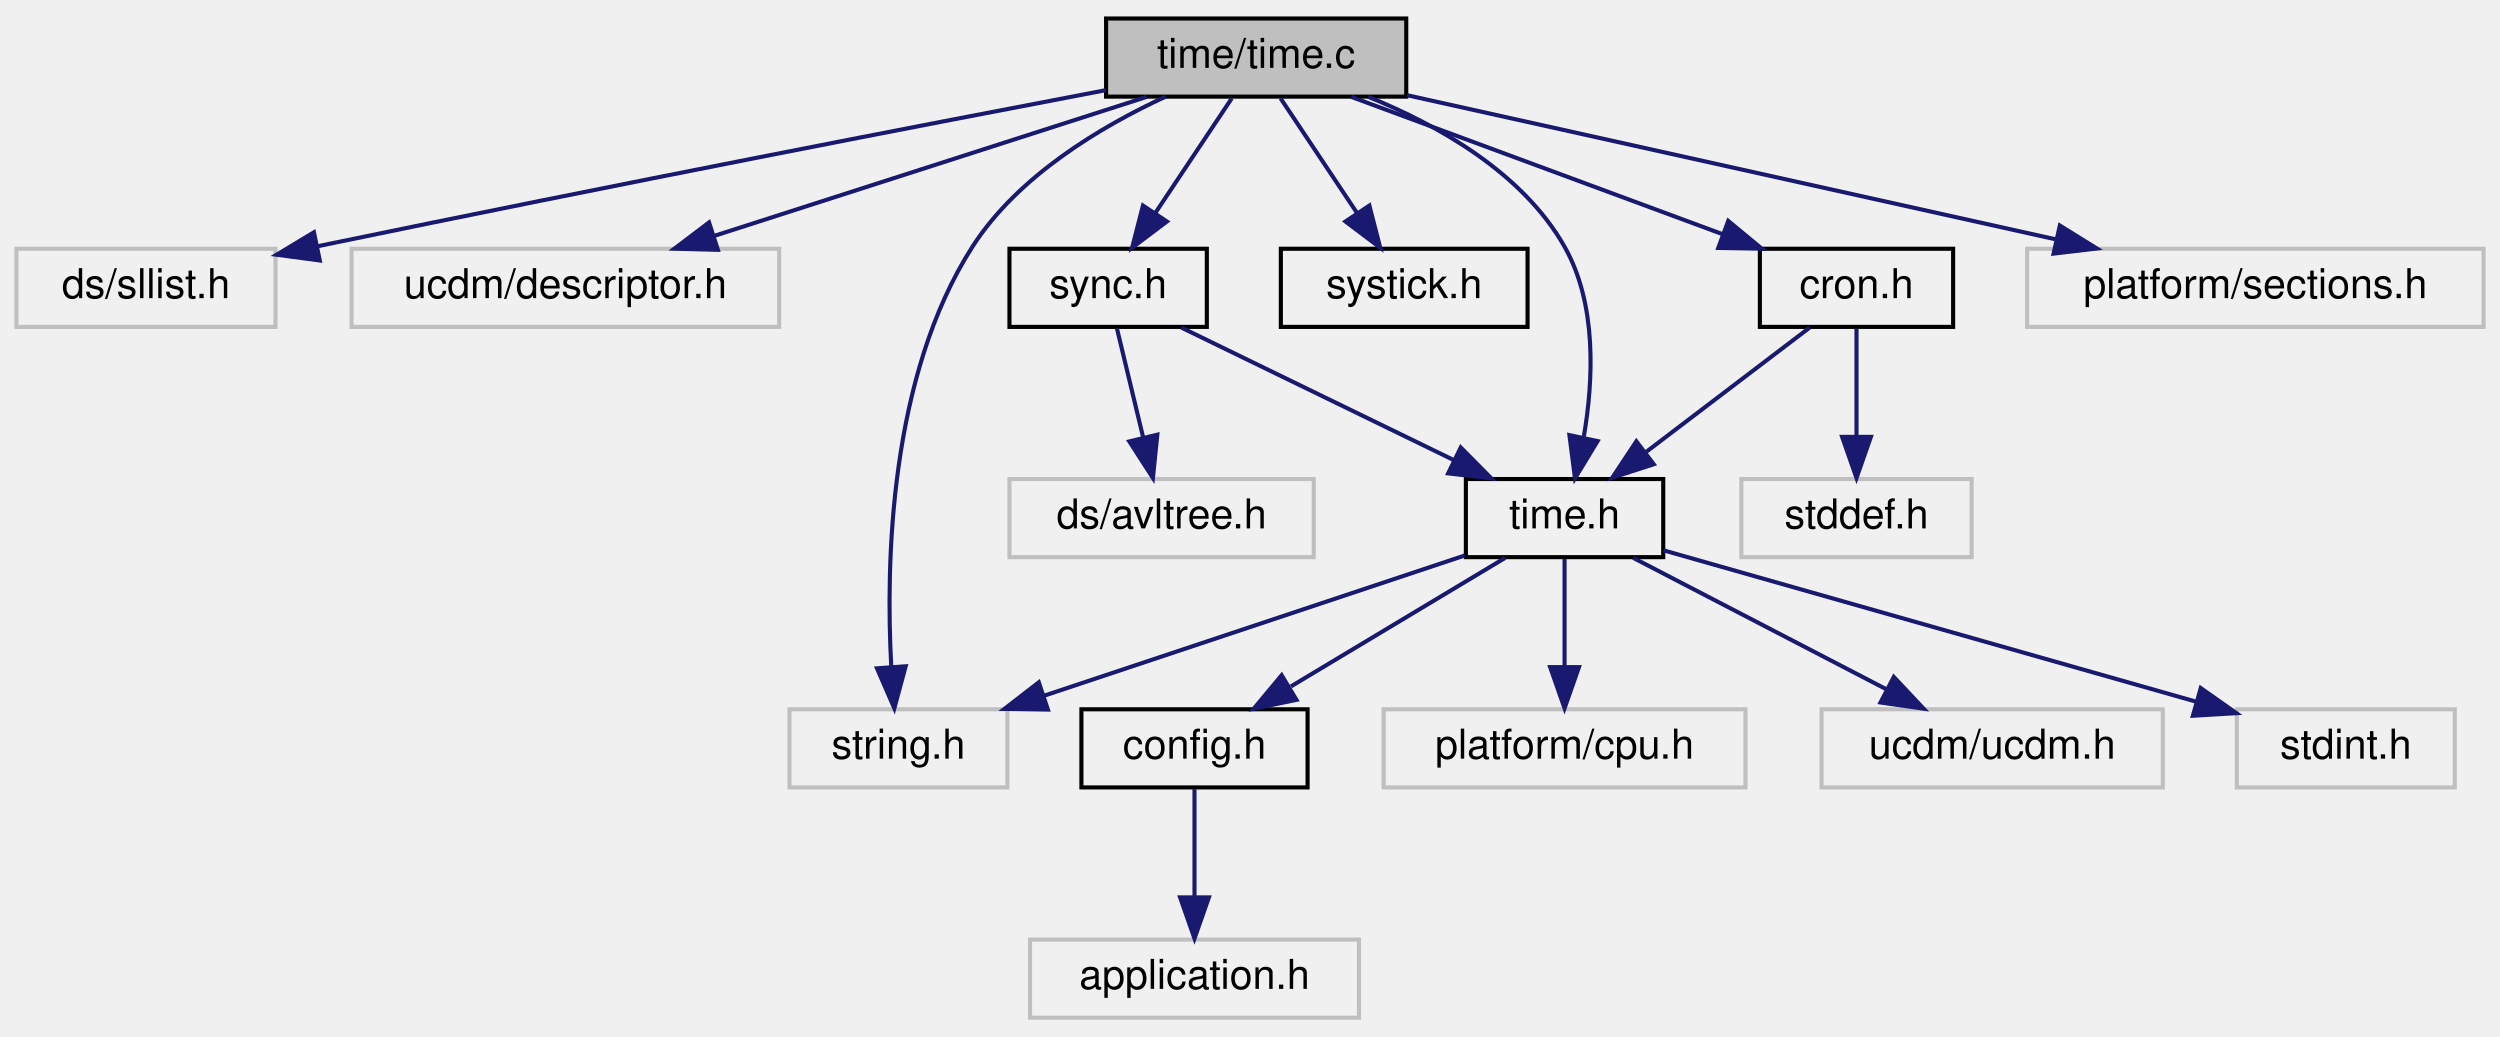
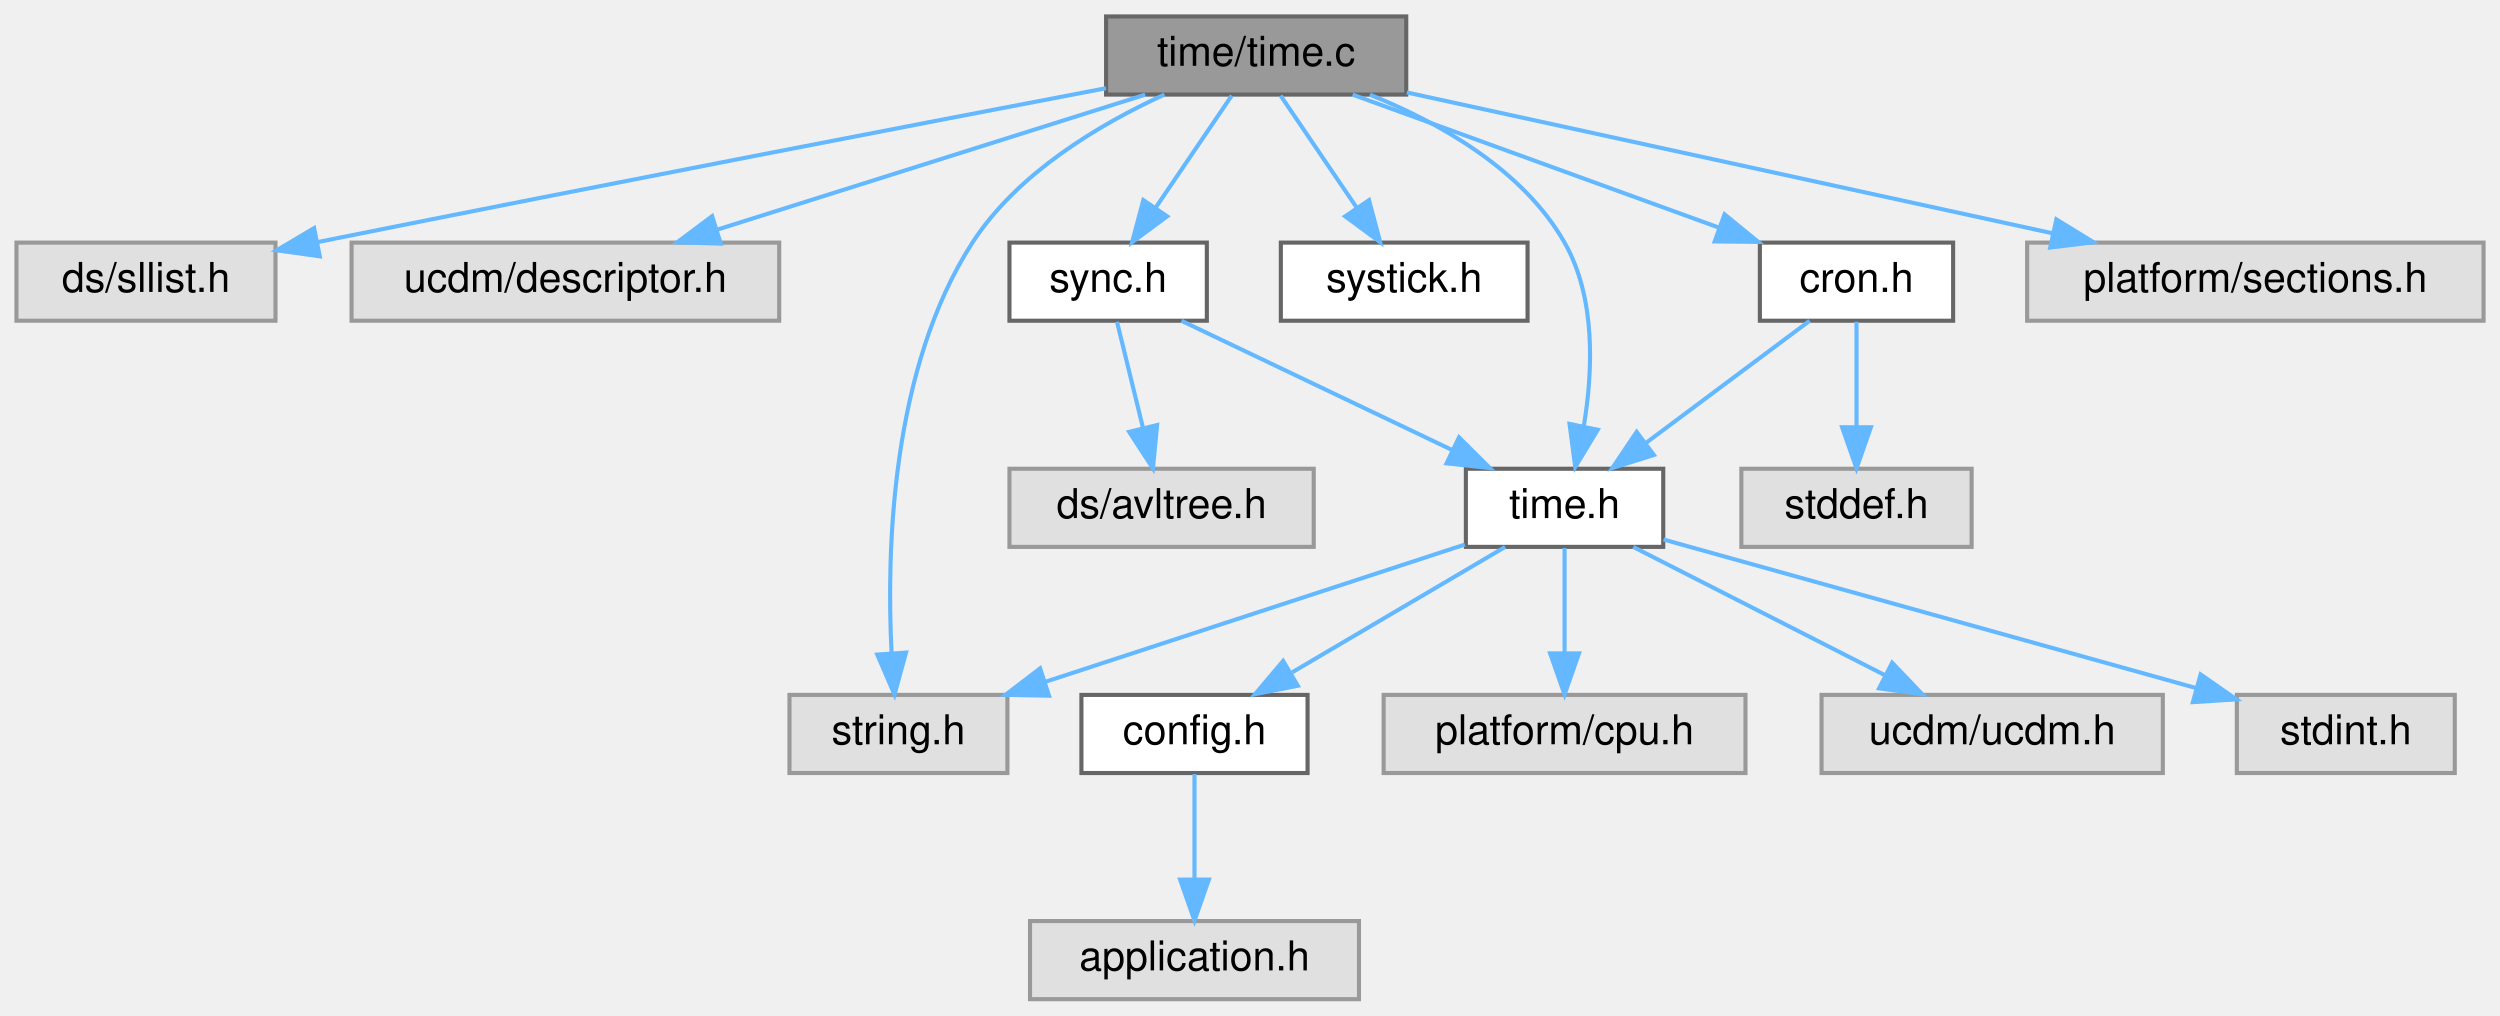
- <svg xmlns="http://www.w3.org/2000/svg" xmlns:xlink="http://www.w3.org/1999/xlink" width="608pt" height="252pt" viewBox="0.00 0.00 608.00 252.00">
-   <g id="graph0" class="graph" transform="scale(1 1) rotate(0) translate(4 248)">
-     <g id="node1" class="node">
-       <g id="a_node1">
+ <svg xmlns="http://www.w3.org/2000/svg" xmlns:xlink="http://www.w3.org/1999/xlink" width="608pt" height="247pt" viewBox="0.00 0.00 608.00 247.00">
+   <g id="graph0" class="graph" transform="scale(1 1) rotate(0) translate(4 243)">
+     <g id="Node000001" class="node">
+       <g id="a_Node000001">
        <a xlink:title="Time related function implementations.">
-           <polygon fill="#bfbfbf" stroke="black" points="265,-224.5 265,-243.5 338,-243.5 338,-224.5 265,-224.5" />
-           <text text-anchor="middle" x="301.5" y="-231.5" font-family="Helvetica,sans-Serif" font-size="10.00">time/time.c</text>
-         </a>
-       </g>
-     </g>
-     <g id="node2" class="node">
-       <g id="a_node2">
-         <a xlink:title=" ">
-           <polygon fill="none" stroke="#bfbfbf" points="0,-168.5 0,-187.5 63,-187.5 63,-168.5 0,-168.5" />
-           <text text-anchor="middle" x="31.5" y="-175.5" font-family="Helvetica,sans-Serif" font-size="10.00">ds/sllist.h</text>
-         </a>
-       </g>
-     </g>
-     <g id="edge1" class="edge">
-       <path fill="none" stroke="midnightblue" d="M264.96,-226.08C221.66,-217.82 147.09,-203.41 73.21,-188.11" />
-       <polygon fill="midnightblue" stroke="midnightblue" points="73.77,-184.65 63.27,-186.05 72.35,-191.51 73.77,-184.65" />
-     </g>
-     <g id="node3" class="node">
-       <g id="a_node3">
-         <a xlink:title=" ">
-           <polygon fill="none" stroke="#bfbfbf" points="81.5,-168.5 81.5,-187.5 185.5,-187.5 185.5,-168.5 81.5,-168.5" />
-           <text text-anchor="middle" x="133.5" y="-175.5" font-family="Helvetica,sans-Serif" font-size="10.00">ucdm/descriptor.h</text>
-         </a>
-       </g>
-     </g>
-     <g id="edge2" class="edge">
-       <path fill="none" stroke="midnightblue" d="M274.88,-224.44C246.49,-215.32 201.36,-200.81 169.75,-190.65" />
-       <polygon fill="midnightblue" stroke="midnightblue" points="170.59,-187.24 160,-187.52 168.44,-193.91 170.59,-187.24" />
-     </g>
-     <g id="node4" class="node">
-       <g id="a_node4">
-         <a xlink:title=" ">
-           <polygon fill="none" stroke="#bfbfbf" points="188,-56.5 188,-75.5 241,-75.5 241,-56.5 188,-56.5" />
-           <text text-anchor="middle" x="214.5" y="-63.5" font-family="Helvetica,sans-Serif" font-size="10.00">string.h</text>
-         </a>
-       </g>
-     </g>
-     <g id="edge3" class="edge">
-       <path fill="none" stroke="midnightblue" d="M279.49,-224.5C263.78,-217.24 243.54,-205.21 232.5,-188 212.32,-156.53 211.38,-111.12 212.76,-85.83" />
-       <polygon fill="midnightblue" stroke="midnightblue" points="216.26,-85.97 213.5,-75.74 209.28,-85.46 216.26,-85.97" />
-     </g>
-     <g id="node5" class="node">
-       <g id="a_node5">
+           <polygon fill="#999999" stroke="#666666" points="338,-239 265,-239 265,-220 338,-220 338,-239" />
+           <text text-anchor="middle" x="301.5" y="-227" font-family="Helvetica,sans-Serif" font-size="10.00">time/time.c</text>
+         </a>
+       </g>
+     </g>
+     <g id="Node000002" class="node">
+       <g id="a_Node000002">
+         <a xlink:title=" ">
+           <polygon fill="#e0e0e0" stroke="#999999" points="63,-184 0,-184 0,-165 63,-165 63,-184" />
+           <text text-anchor="middle" x="31.5" y="-172" font-family="Helvetica,sans-Serif" font-size="10.00">ds/sllist.h</text>
+         </a>
+       </g>
+     </g>
+     <g id="edge1_Node000001_Node000002" class="edge">
+       <g id="a_edge1_Node000001_Node000002">
+         <a xlink:title=" ">
+           <path fill="none" stroke="#63b8ff" d="M264.98,-221.55C221.71,-213.28 147.16,-198.94 73.23,-184.13" />
+           <polygon fill="#63b8ff" stroke="#63b8ff" points="73.77,-180.66 63.28,-182.13 72.39,-187.53 73.77,-180.66" />
+         </a>
+       </g>
+     </g>
+     <g id="Node000003" class="node">
+       <g id="a_Node000003">
+         <a xlink:title=" ">
+           <polygon fill="#e0e0e0" stroke="#999999" points="185.5,-184 81.5,-184 81.5,-165 185.5,-165 185.5,-184" />
+           <text text-anchor="middle" x="133.5" y="-172" font-family="Helvetica,sans-Serif" font-size="10.00">ucdm/descriptor.h</text>
+         </a>
+       </g>
+     </g>
+     <g id="edge2_Node000001_Node000003" class="edge">
+       <g id="a_edge2_Node000001_Node000003">
+         <a xlink:title=" ">
+           <path fill="none" stroke="#63b8ff" d="M274.51,-219.98C246.3,-211.09 201.86,-197.07 170.42,-187.15" />
+           <polygon fill="#63b8ff" stroke="#63b8ff" points="171.29,-183.75 160.7,-184.08 169.19,-190.43 171.29,-183.75" />
+         </a>
+       </g>
+     </g>
+     <g id="Node000004" class="node">
+       <g id="a_Node000004">
+         <a xlink:title=" ">
+           <polygon fill="#e0e0e0" stroke="#999999" points="241,-74 188,-74 188,-55 241,-55 241,-74" />
+           <text text-anchor="middle" x="214.5" y="-62" font-family="Helvetica,sans-Serif" font-size="10.00">string.h</text>
+         </a>
+       </g>
+     </g>
+     <g id="edge3_Node000001_Node000004" class="edge">
+       <g id="a_edge3_Node000001_Node000004">
+         <a xlink:title=" ">
+           <path fill="none" stroke="#63b8ff" d="M279.18,-220C263.52,-212.83 243.5,-200.99 232.5,-184 212.69,-153.38 211.57,-109.15 212.83,-84.3" />
+           <polygon fill="#63b8ff" stroke="#63b8ff" points="216.34,-84.29 213.54,-74.07 209.35,-83.81 216.34,-84.29" />
+         </a>
+       </g>
+     </g>
+     <g id="Node000005" class="node">
+       <g id="a_Node000005">
        <a xlink:href="time_8h.html" target="_top" xlink:title="Time related functions for embebedded systems.">
-           <polygon fill="none" stroke="black" points="352.5,-112.5 352.5,-131.5 400.5,-131.5 400.5,-112.5 352.5,-112.5" />
-           <text text-anchor="middle" x="376.5" y="-119.5" font-family="Helvetica,sans-Serif" font-size="10.00">time.h</text>
-         </a>
-       </g>
-     </g>
-     <g id="edge4" class="edge">
-       <path fill="none" stroke="midnightblue" d="M328.78,-224.45C345.79,-217.55 366.33,-205.97 376.5,-188 384.41,-174.04 383.53,-155.53 381.19,-141.84" />
-       <polygon fill="midnightblue" stroke="midnightblue" points="384.53,-140.73 379.04,-131.67 377.68,-142.18 384.53,-140.73" />
-     </g>
-     <g id="node11" class="node">
-       <g id="a_node11">
-         <a xlink:href="systick_8h_source.html" target="_top" xlink:title=" ">
-           <polygon fill="none" stroke="black" points="307.5,-168.5 307.5,-187.5 367.5,-187.5 367.5,-168.5 307.5,-168.5" />
-           <text text-anchor="middle" x="337.5" y="-175.5" font-family="Helvetica,sans-Serif" font-size="10.00">systick.h</text>
-         </a>
-       </g>
-     </g>
-     <g id="edge11" class="edge">
-       <path fill="none" stroke="midnightblue" d="M307.44,-224.08C312.48,-216.53 319.84,-205.49 326.01,-196.23" />
-       <polygon fill="midnightblue" stroke="midnightblue" points="329.03,-198.01 331.67,-187.75 323.21,-194.13 329.03,-198.01" />
-     </g>
-     <g id="node12" class="node">
-       <g id="a_node12">
+           <polygon fill="white" stroke="#666666" points="400.5,-129 352.5,-129 352.5,-110 400.5,-110 400.5,-129" />
+           <text text-anchor="middle" x="376.5" y="-117" font-family="Helvetica,sans-Serif" font-size="10.00">time.h</text>
+         </a>
+       </g>
+     </g>
+     <g id="edge4_Node000001_Node000005" class="edge">
+       <g id="a_edge4_Node000001_Node000005">
+         <a xlink:title=" ">
+           <path fill="none" stroke="#63b8ff" d="M329.15,-219.98C346.08,-213.17 366.39,-201.76 376.5,-184 384.17,-170.53 383.41,-152.7 381.17,-139.36" />
+           <polygon fill="#63b8ff" stroke="#63b8ff" points="384.57,-138.48 379.1,-129.41 377.71,-139.91 384.57,-138.48" />
+         </a>
+       </g>
+     </g>
+     <g id="Node000011" class="node">
+       <g id="a_Node000011">
+         <a xlink:href="systick_8h.html" target="_top" xlink:title=" ">
+           <polygon fill="white" stroke="#666666" points="367.5,-184 307.5,-184 307.5,-165 367.5,-165 367.5,-184" />
+           <text text-anchor="middle" x="337.5" y="-172" font-family="Helvetica,sans-Serif" font-size="10.00">systick.h</text>
+         </a>
+       </g>
+     </g>
+     <g id="edge11_Node000001_Node000011" class="edge">
+       <g id="a_edge11_Node000001_Node000011">
+         <a xlink:title=" ">
+           <path fill="none" stroke="#63b8ff" d="M307.44,-219.75C312.48,-212.34 319.84,-201.5 326.01,-192.41" />
+           <polygon fill="#63b8ff" stroke="#63b8ff" points="328.94,-194.33 331.67,-184.09 323.15,-190.39 328.94,-194.33" />
+         </a>
+       </g>
+     </g>
+     <g id="Node000012" class="node">
+       <g id="a_Node000012">
        <a xlink:href="sync_8h.html" target="_top" xlink:title="Time synchonization functions for embebedded systems.">
-           <polygon fill="none" stroke="black" points="241.5,-168.5 241.5,-187.5 289.5,-187.5 289.5,-168.5 241.5,-168.5" />
-           <text text-anchor="middle" x="265.5" y="-175.5" font-family="Helvetica,sans-Serif" font-size="10.00">sync.h</text>
-         </a>
-       </g>
-     </g>
-     <g id="edge12" class="edge">
-       <path fill="none" stroke="midnightblue" d="M295.56,-224.08C290.52,-216.53 283.16,-205.49 276.99,-196.23" />
-       <polygon fill="midnightblue" stroke="midnightblue" points="279.79,-194.13 271.33,-187.75 273.97,-198.01 279.79,-194.13" />
-     </g>
-     <g id="node14" class="node">
-       <g id="a_node14">
+           <polygon fill="white" stroke="#666666" points="289.5,-184 241.5,-184 241.5,-165 289.5,-165 289.5,-184" />
+           <text text-anchor="middle" x="265.5" y="-172" font-family="Helvetica,sans-Serif" font-size="10.00">sync.h</text>
+         </a>
+       </g>
+     </g>
+     <g id="edge12_Node000001_Node000012" class="edge">
+       <g id="a_edge12_Node000001_Node000012">
+         <a xlink:title=" ">
+           <path fill="none" stroke="#63b8ff" d="M295.56,-219.75C290.52,-212.34 283.16,-201.5 276.99,-192.41" />
+           <polygon fill="#63b8ff" stroke="#63b8ff" points="279.85,-190.39 271.33,-184.09 274.06,-194.33 279.85,-190.39" />
+         </a>
+       </g>
+     </g>
+     <g id="Node000014" class="node">
+       <g id="a_Node000014">
        <a xlink:href="cron_8h.html" target="_top" xlink:title="Cron-like scheduling framework for embebedded systems.">
-           <polygon fill="none" stroke="black" points="424,-168.5 424,-187.5 471,-187.5 471,-168.5 424,-168.5" />
-           <text text-anchor="middle" x="447.5" y="-175.5" font-family="Helvetica,sans-Serif" font-size="10.00">cron.h</text>
-         </a>
-       </g>
-     </g>
-     <g id="edge15" class="edge">
-       <path fill="none" stroke="midnightblue" d="M324.63,-224.44C348.98,-215.44 387.51,-201.19 414.92,-191.05" />
-       <polygon fill="midnightblue" stroke="midnightblue" points="416.31,-194.27 424.47,-187.52 413.88,-187.7 416.31,-194.27" />
-     </g>
-     <g id="node16" class="node">
-       <g id="a_node16">
-         <a xlink:title=" ">
-           <polygon fill="none" stroke="#bfbfbf" points="489,-168.5 489,-187.5 600,-187.5 600,-168.5 489,-168.5" />
-           <text text-anchor="middle" x="544.5" y="-175.5" font-family="Helvetica,sans-Serif" font-size="10.00">platform/sections.h</text>
-         </a>
-       </g>
-     </g>
-     <g id="edge18" class="edge">
-       <path fill="none" stroke="midnightblue" d="M338.14,-224.86C380.26,-215.5 449.56,-200.1 496.09,-189.76" />
-       <polygon fill="midnightblue" stroke="midnightblue" points="496.95,-193.15 505.95,-187.57 495.43,-186.32 496.95,-193.15" />
-     </g>
-     <g id="edge6" class="edge">
-       <path fill="none" stroke="midnightblue" d="M352.25,-112.92C325.09,-103.86 280.82,-89.11 249.82,-78.77" />
-       <polygon fill="midnightblue" stroke="midnightblue" points="250.85,-75.43 240.26,-75.59 248.64,-82.07 250.85,-75.43" />
-     </g>
-     <g id="node6" class="node">
-       <g id="a_node6">
-         <a xlink:title=" ">
-           <polygon fill="none" stroke="#bfbfbf" points="540,-56.5 540,-75.5 593,-75.5 593,-56.5 540,-56.5" />
-           <text text-anchor="middle" x="566.5" y="-63.5" font-family="Helvetica,sans-Serif" font-size="10.00">stdint.h</text>
-         </a>
-       </g>
-     </g>
-     <g id="edge5" class="edge">
-       <path fill="none" stroke="midnightblue" d="M400.56,-114.16C433.29,-104.86 492.1,-88.14 530.2,-77.32" />
-       <polygon fill="midnightblue" stroke="midnightblue" points="531.22,-80.66 539.89,-74.56 529.31,-73.93 531.22,-80.66" />
-     </g>
-     <g id="node7" class="node">
-       <g id="a_node7">
-         <a xlink:href="config_8h_source.html" target="_top" xlink:title=" ">
-           <polygon fill="none" stroke="black" points="259,-56.5 259,-75.5 314,-75.5 314,-56.5 259,-56.5" />
-           <text text-anchor="middle" x="286.5" y="-63.5" font-family="Helvetica,sans-Serif" font-size="10.00">config.h</text>
-         </a>
-       </g>
-     </g>
-     <g id="edge7" class="edge">
-       <path fill="none" stroke="midnightblue" d="M362.04,-112.32C348,-103.9 326.45,-90.97 309.96,-81.07" />
-       <polygon fill="midnightblue" stroke="midnightblue" points="311.3,-77.8 300.92,-75.65 307.7,-83.8 311.3,-77.8" />
-     </g>
-     <g id="node9" class="node">
-       <g id="a_node9">
-         <a xlink:title=" ">
-           <polygon fill="none" stroke="#bfbfbf" points="332.5,-56.5 332.5,-75.5 420.5,-75.5 420.5,-56.5 332.5,-56.5" />
-           <text text-anchor="middle" x="376.5" y="-63.5" font-family="Helvetica,sans-Serif" font-size="10.00">platform/cpu.h</text>
-         </a>
-       </g>
-     </g>
-     <g id="edge9" class="edge">
-       <path fill="none" stroke="midnightblue" d="M376.5,-112.08C376.5,-105.01 376.5,-94.86 376.5,-85.99" />
-       <polygon fill="midnightblue" stroke="midnightblue" points="380,-85.75 376.5,-75.75 373,-85.75 380,-85.75" />
-     </g>
-     <g id="node10" class="node">
-       <g id="a_node10">
-         <a xlink:title=" ">
-           <polygon fill="none" stroke="#bfbfbf" points="439,-56.5 439,-75.5 522,-75.5 522,-56.5 439,-56.5" />
-           <text text-anchor="middle" x="480.5" y="-63.5" font-family="Helvetica,sans-Serif" font-size="10.00">ucdm/ucdm.h</text>
-         </a>
-       </g>
-     </g>
-     <g id="edge10" class="edge">
-       <path fill="none" stroke="midnightblue" d="M393.21,-112.32C409.81,-103.7 435.5,-90.36 454.72,-80.39" />
-       <polygon fill="midnightblue" stroke="midnightblue" points="456.57,-83.37 463.83,-75.65 453.34,-77.16 456.57,-83.37" />
-     </g>
-     <g id="node8" class="node">
-       <g id="a_node8">
-         <a xlink:title=" ">
-           <polygon fill="none" stroke="#bfbfbf" points="246.5,-0.5 246.5,-19.5 326.5,-19.5 326.5,-0.5 246.5,-0.5" />
-           <text text-anchor="middle" x="286.5" y="-7.5" font-family="Helvetica,sans-Serif" font-size="10.00">application.h</text>
-         </a>
-       </g>
-     </g>
-     <g id="edge8" class="edge">
-       <path fill="none" stroke="midnightblue" d="M286.5,-56.08C286.5,-49.01 286.5,-38.86 286.5,-29.99" />
-       <polygon fill="midnightblue" stroke="midnightblue" points="290,-29.75 286.5,-19.75 283,-29.75 290,-29.75" />
-     </g>
-     <g id="edge14" class="edge">
-       <path fill="none" stroke="midnightblue" d="M283.33,-168.32C301.22,-159.62 328.98,-146.12 349.55,-136.11" />
-       <polygon fill="midnightblue" stroke="midnightblue" points="351.25,-139.18 358.71,-131.65 348.19,-132.88 351.25,-139.18" />
-     </g>
-     <g id="node13" class="node">
-       <g id="a_node13">
-         <a xlink:title=" ">
-           <polygon fill="none" stroke="#bfbfbf" points="241.5,-112.5 241.5,-131.5 315.5,-131.5 315.5,-112.5 241.5,-112.5" />
-           <text text-anchor="middle" x="278.5" y="-119.5" font-family="Helvetica,sans-Serif" font-size="10.00">ds/avltree.h</text>
-         </a>
-       </g>
-     </g>
-     <g id="edge13" class="edge">
-       <path fill="none" stroke="midnightblue" d="M267.65,-168.08C269.37,-160.93 271.85,-150.64 274,-141.69" />
-       <polygon fill="midnightblue" stroke="midnightblue" points="277.46,-142.29 276.39,-131.75 270.65,-140.65 277.46,-142.29" />
-     </g>
-     <g id="edge17" class="edge">
-       <path fill="none" stroke="midnightblue" d="M436.09,-168.32C425.39,-160.18 409.16,-147.84 396.34,-138.09" />
-       <polygon fill="midnightblue" stroke="midnightblue" points="398.19,-135.1 388.11,-131.83 393.96,-140.67 398.19,-135.1" />
-     </g>
-     <g id="node15" class="node">
-       <g id="a_node15">
-         <a xlink:title=" ">
-           <polygon fill="none" stroke="#bfbfbf" points="419.5,-112.5 419.5,-131.5 475.5,-131.5 475.5,-112.5 419.5,-112.5" />
-           <text text-anchor="middle" x="447.5" y="-119.5" font-family="Helvetica,sans-Serif" font-size="10.00">stddef.h</text>
-         </a>
-       </g>
-     </g>
-     <g id="edge16" class="edge">
-       <path fill="none" stroke="midnightblue" d="M447.5,-168.08C447.5,-161.01 447.5,-150.86 447.5,-141.99" />
-       <polygon fill="midnightblue" stroke="midnightblue" points="451,-141.75 447.5,-131.75 444,-141.75 451,-141.75" />
+           <polygon fill="white" stroke="#666666" points="471,-184 424,-184 424,-165 471,-165 471,-184" />
+           <text text-anchor="middle" x="447.5" y="-172" font-family="Helvetica,sans-Serif" font-size="10.00">cron.h</text>
+         </a>
+       </g>
+     </g>
+     <g id="edge15_Node000001_Node000014" class="edge">
+       <g id="a_edge15_Node000001_Node000014">
+         <a xlink:title=" ">
+           <path fill="none" stroke="#63b8ff" d="M324.96,-219.98C349.08,-211.23 386.87,-197.51 414.1,-187.62" />
+           <polygon fill="#63b8ff" stroke="#63b8ff" points="415.41,-190.87 423.62,-184.17 413.02,-184.29 415.41,-190.87" />
+         </a>
+       </g>
+     </g>
+     <g id="Node000016" class="node">
+       <g id="a_Node000016">
+         <a xlink:title=" ">
+           <polygon fill="#e0e0e0" stroke="#999999" points="600,-184 489,-184 489,-165 600,-165 600,-184" />
+           <text text-anchor="middle" x="544.5" y="-172" font-family="Helvetica,sans-Serif" font-size="10.00">platform/sections.h</text>
+         </a>
+       </g>
+     </g>
+     <g id="edge18_Node000001_Node000016" class="edge">
+       <g id="a_edge18_Node000001_Node000016">
+         <a xlink:title=" ">
+           <path fill="none" stroke="#63b8ff" d="M338.14,-220.51C380.02,-211.37 448.75,-196.38 495.27,-186.24" />
+           <polygon fill="#63b8ff" stroke="#63b8ff" points="496.11,-189.64 505.14,-184.09 494.62,-182.8 496.11,-189.64" />
+         </a>
+       </g>
+     </g>
+     <g id="edge6_Node000005_Node000004" class="edge">
+       <g id="a_edge6_Node000005_Node000004">
+         <a xlink:title=" ">
+           <path fill="none" stroke="#63b8ff" d="M352.25,-110.57C325.17,-101.71 281.08,-87.28 250.09,-77.14" />
+           <polygon fill="#63b8ff" stroke="#63b8ff" points="251.12,-73.8 240.53,-74.02 248.95,-80.45 251.12,-73.8" />
+         </a>
+       </g>
+     </g>
+     <g id="Node000006" class="node">
+       <g id="a_Node000006">
+         <a xlink:title=" ">
+           <polygon fill="#e0e0e0" stroke="#999999" points="593,-74 540,-74 540,-55 593,-55 593,-74" />
+           <text text-anchor="middle" x="566.5" y="-62" font-family="Helvetica,sans-Serif" font-size="10.00">stdint.h</text>
+         </a>
+       </g>
+     </g>
+     <g id="edge5_Node000005_Node000006" class="edge">
+       <g id="a_edge5_Node000005_Node000006">
+         <a xlink:title=" ">
+           <path fill="none" stroke="#63b8ff" d="M400.56,-111.79C433.29,-102.66 492.1,-86.25 530.2,-75.63" />
+           <polygon fill="#63b8ff" stroke="#63b8ff" points="531.19,-78.98 539.89,-72.92 529.31,-72.24 531.19,-78.98" />
+         </a>
+       </g>
+     </g>
+     <g id="Node000007" class="node">
+       <g id="a_Node000007">
+         <a xlink:href="config_8h.html" target="_top" xlink:title=" ">
+           <polygon fill="white" stroke="#666666" points="314,-74 259,-74 259,-55 314,-55 314,-74" />
+           <text text-anchor="middle" x="286.5" y="-62" font-family="Helvetica,sans-Serif" font-size="10.00">config.h</text>
+         </a>
+       </g>
+     </g>
+     <g id="edge7_Node000005_Node000007" class="edge">
+       <g id="a_edge7_Node000005_Node000007">
+         <a xlink:title=" ">
+           <path fill="none" stroke="#63b8ff" d="M362.04,-109.98C348.08,-101.77 326.71,-89.18 310.25,-79.49" />
+           <polygon fill="#63b8ff" stroke="#63b8ff" points="311.62,-76.23 301.22,-74.17 308.06,-82.26 311.62,-76.23" />
+         </a>
+       </g>
+     </g>
+     <g id="Node000009" class="node">
+       <g id="a_Node000009">
+         <a xlink:title=" ">
+           <polygon fill="#e0e0e0" stroke="#999999" points="420.5,-74 332.5,-74 332.5,-55 420.5,-55 420.5,-74" />
+           <text text-anchor="middle" x="376.5" y="-62" font-family="Helvetica,sans-Serif" font-size="10.00">platform/cpu.h</text>
+         </a>
+       </g>
+     </g>
+     <g id="edge9_Node000005_Node000009" class="edge">
+       <g id="a_edge9_Node000005_Node000009">
+         <a xlink:title=" ">
+           <path fill="none" stroke="#63b8ff" d="M376.5,-109.75C376.5,-102.8 376.5,-92.85 376.5,-84.13" />
+           <polygon fill="#63b8ff" stroke="#63b8ff" points="380,-84.09 376.5,-74.09 373,-84.09 380,-84.09" />
+         </a>
+       </g>
+     </g>
+     <g id="Node000010" class="node">
+       <g id="a_Node000010">
+         <a xlink:title=" ">
+           <polygon fill="#e0e0e0" stroke="#999999" points="522,-74 439,-74 439,-55 522,-55 522,-74" />
+           <text text-anchor="middle" x="480.5" y="-62" font-family="Helvetica,sans-Serif" font-size="10.00">ucdm/ucdm.h</text>
+         </a>
+       </g>
+     </g>
+     <g id="edge10_Node000005_Node000010" class="edge">
+       <g id="a_edge10_Node000005_Node000010">
+         <a xlink:title=" ">
+           <path fill="none" stroke="#63b8ff" d="M393.21,-109.98C409.71,-101.57 435.2,-88.59 454.38,-78.81" />
+           <polygon fill="#63b8ff" stroke="#63b8ff" points="456.17,-81.83 463.49,-74.17 452.99,-75.59 456.17,-81.83" />
+         </a>
+       </g>
+     </g>
+     <g id="Node000008" class="node">
+       <g id="a_Node000008">
+         <a xlink:title=" ">
+           <polygon fill="#e0e0e0" stroke="#999999" points="326.5,-19 246.5,-19 246.5,0 326.5,0 326.5,-19" />
+           <text text-anchor="middle" x="286.5" y="-7" font-family="Helvetica,sans-Serif" font-size="10.00">application.h</text>
+         </a>
+       </g>
+     </g>
+     <g id="edge8_Node000007_Node000008" class="edge">
+       <g id="a_edge8_Node000007_Node000008">
+         <a xlink:title=" ">
+           <path fill="none" stroke="#63b8ff" d="M286.5,-54.75C286.5,-47.8 286.5,-37.85 286.5,-29.13" />
+           <polygon fill="#63b8ff" stroke="#63b8ff" points="290,-29.09 286.5,-19.09 283,-29.09 290,-29.09" />
+         </a>
+       </g>
+     </g>
+     <g id="edge14_Node000012_Node000005" class="edge">
+       <g id="a_edge14_Node000012_Node000005">
+         <a xlink:title=" ">
+           <path fill="none" stroke="#63b8ff" d="M283.33,-164.98C301.11,-156.5 328.65,-143.35 349.18,-133.54" />
+           <polygon fill="#63b8ff" stroke="#63b8ff" points="350.83,-136.64 358.34,-129.17 347.81,-130.32 350.83,-136.64" />
+         </a>
+       </g>
+     </g>
+     <g id="Node000013" class="node">
+       <g id="a_Node000013">
+         <a xlink:title=" ">
+           <polygon fill="#e0e0e0" stroke="#999999" points="315.5,-129 241.5,-129 241.5,-110 315.5,-110 315.5,-129" />
+           <text text-anchor="middle" x="278.5" y="-117" font-family="Helvetica,sans-Serif" font-size="10.00">ds/avltree.h</text>
+         </a>
+       </g>
+     </g>
+     <g id="edge13_Node000012_Node000013" class="edge">
+       <g id="a_edge13_Node000012_Node000013">
+         <a xlink:title=" ">
+           <path fill="none" stroke="#63b8ff" d="M267.65,-164.75C269.37,-157.72 271.85,-147.62 274,-138.84" />
+           <polygon fill="#63b8ff" stroke="#63b8ff" points="277.41,-139.63 276.39,-129.09 270.61,-137.97 277.41,-139.63" />
+         </a>
+       </g>
+     </g>
+     <g id="edge17_Node000014_Node000005" class="edge">
+       <g id="a_edge17_Node000014_Node000005">
+         <a xlink:title=" ">
+           <path fill="none" stroke="#63b8ff" d="M436.09,-164.98C425.39,-157 409.16,-144.88 396.34,-135.31" />
+           <polygon fill="#63b8ff" stroke="#63b8ff" points="398.22,-132.35 388.11,-129.17 394.03,-137.96 398.22,-132.35" />
+         </a>
+       </g>
+     </g>
+     <g id="Node000015" class="node">
+       <g id="a_Node000015">
+         <a xlink:title=" ">
+           <polygon fill="#e0e0e0" stroke="#999999" points="475.5,-129 419.5,-129 419.5,-110 475.5,-110 475.5,-129" />
+           <text text-anchor="middle" x="447.5" y="-117" font-family="Helvetica,sans-Serif" font-size="10.00">stddef.h</text>
+         </a>
+       </g>
+     </g>
+     <g id="edge16_Node000014_Node000015" class="edge">
+       <g id="a_edge16_Node000014_Node000015">
+         <a xlink:title=" ">
+           <path fill="none" stroke="#63b8ff" d="M447.5,-164.75C447.5,-157.8 447.5,-147.85 447.5,-139.13" />
+           <polygon fill="#63b8ff" stroke="#63b8ff" points="451,-139.09 447.5,-129.09 444,-139.09 451,-139.09" />
+         </a>
+       </g>
    </g>
  </g>
</svg>
